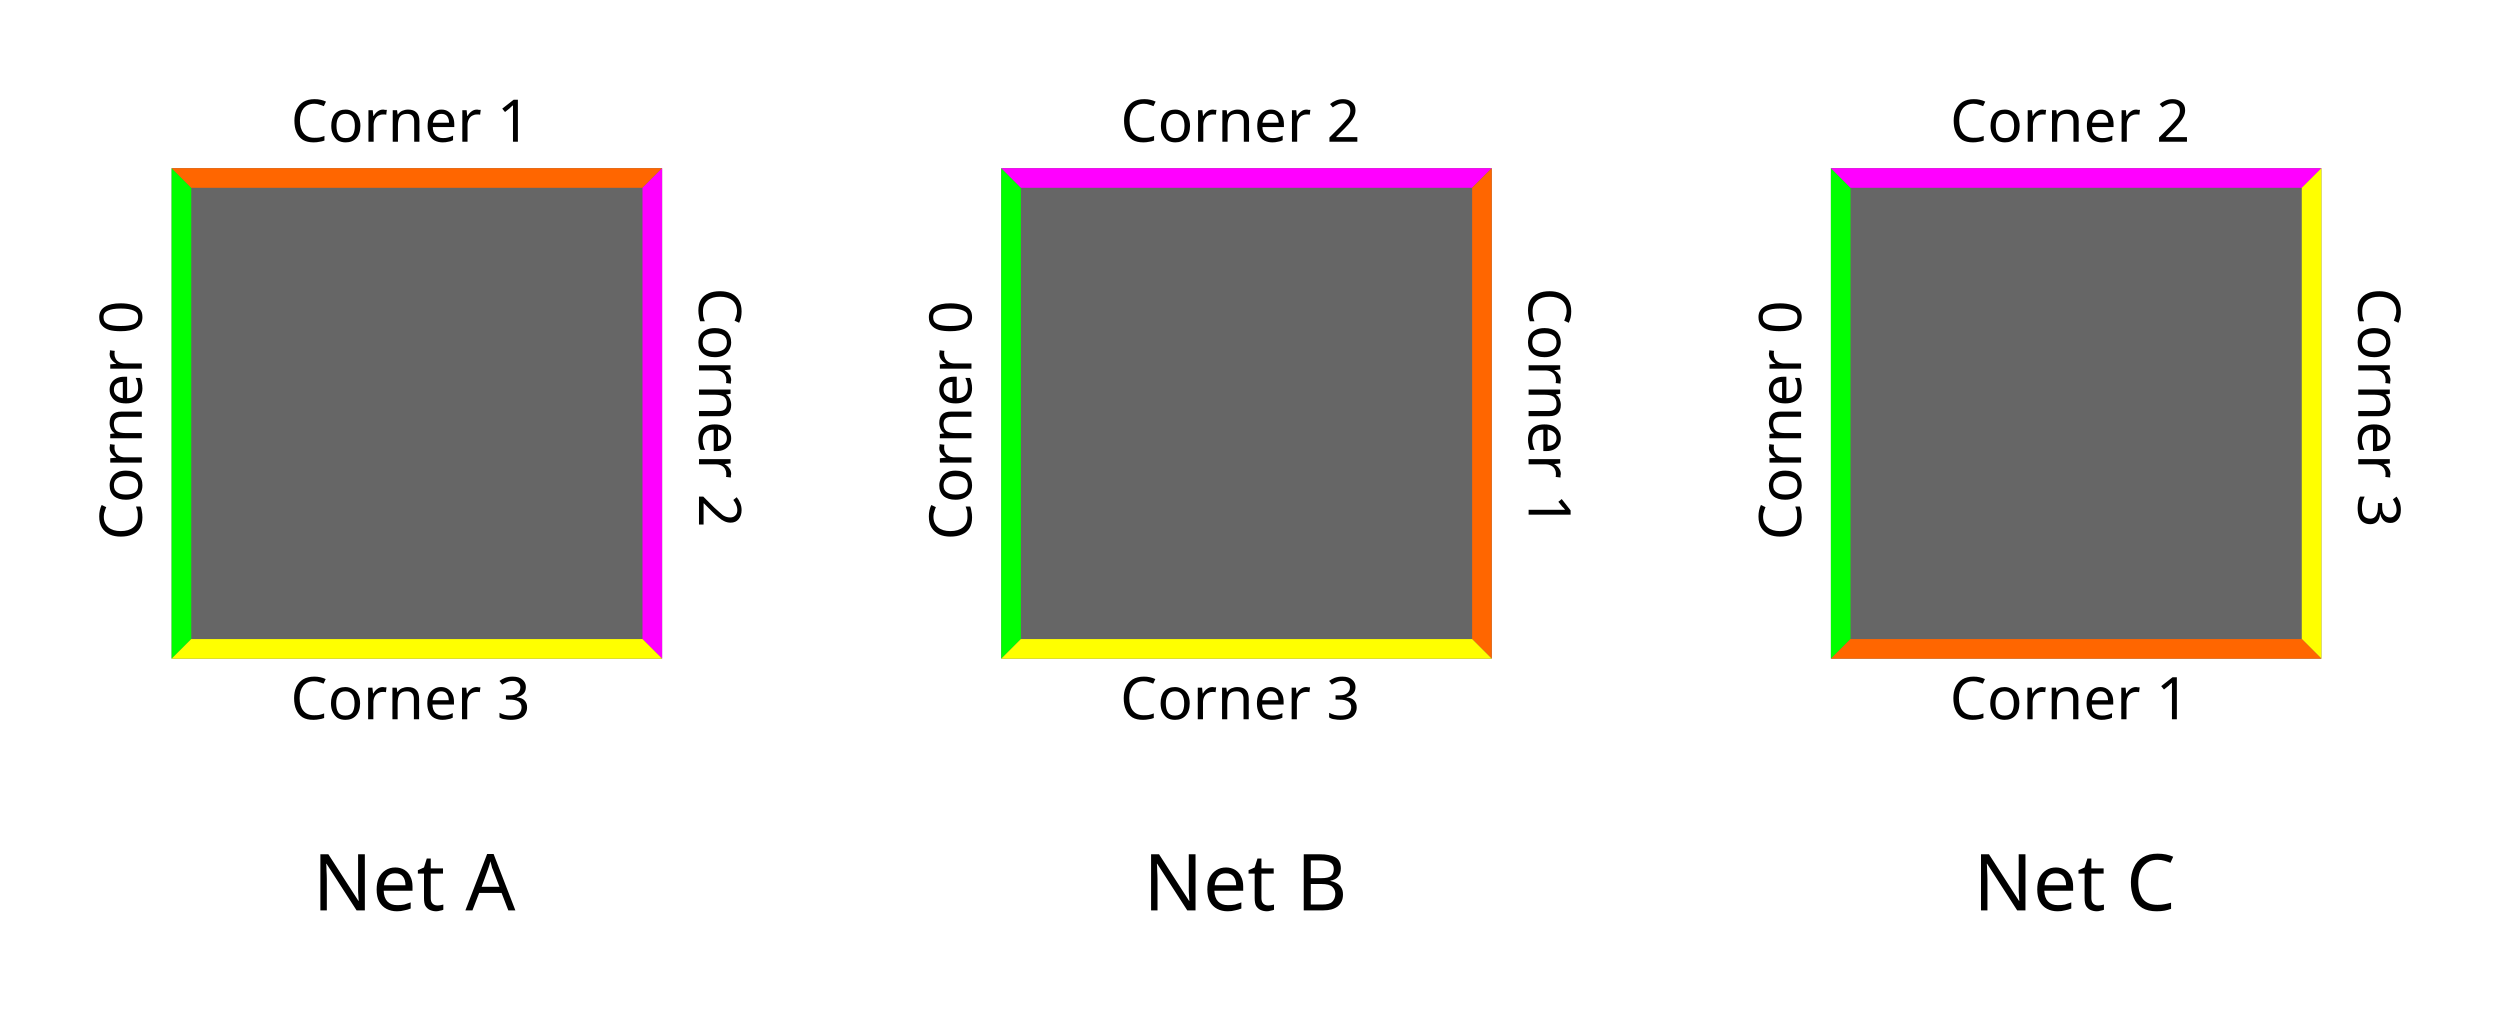
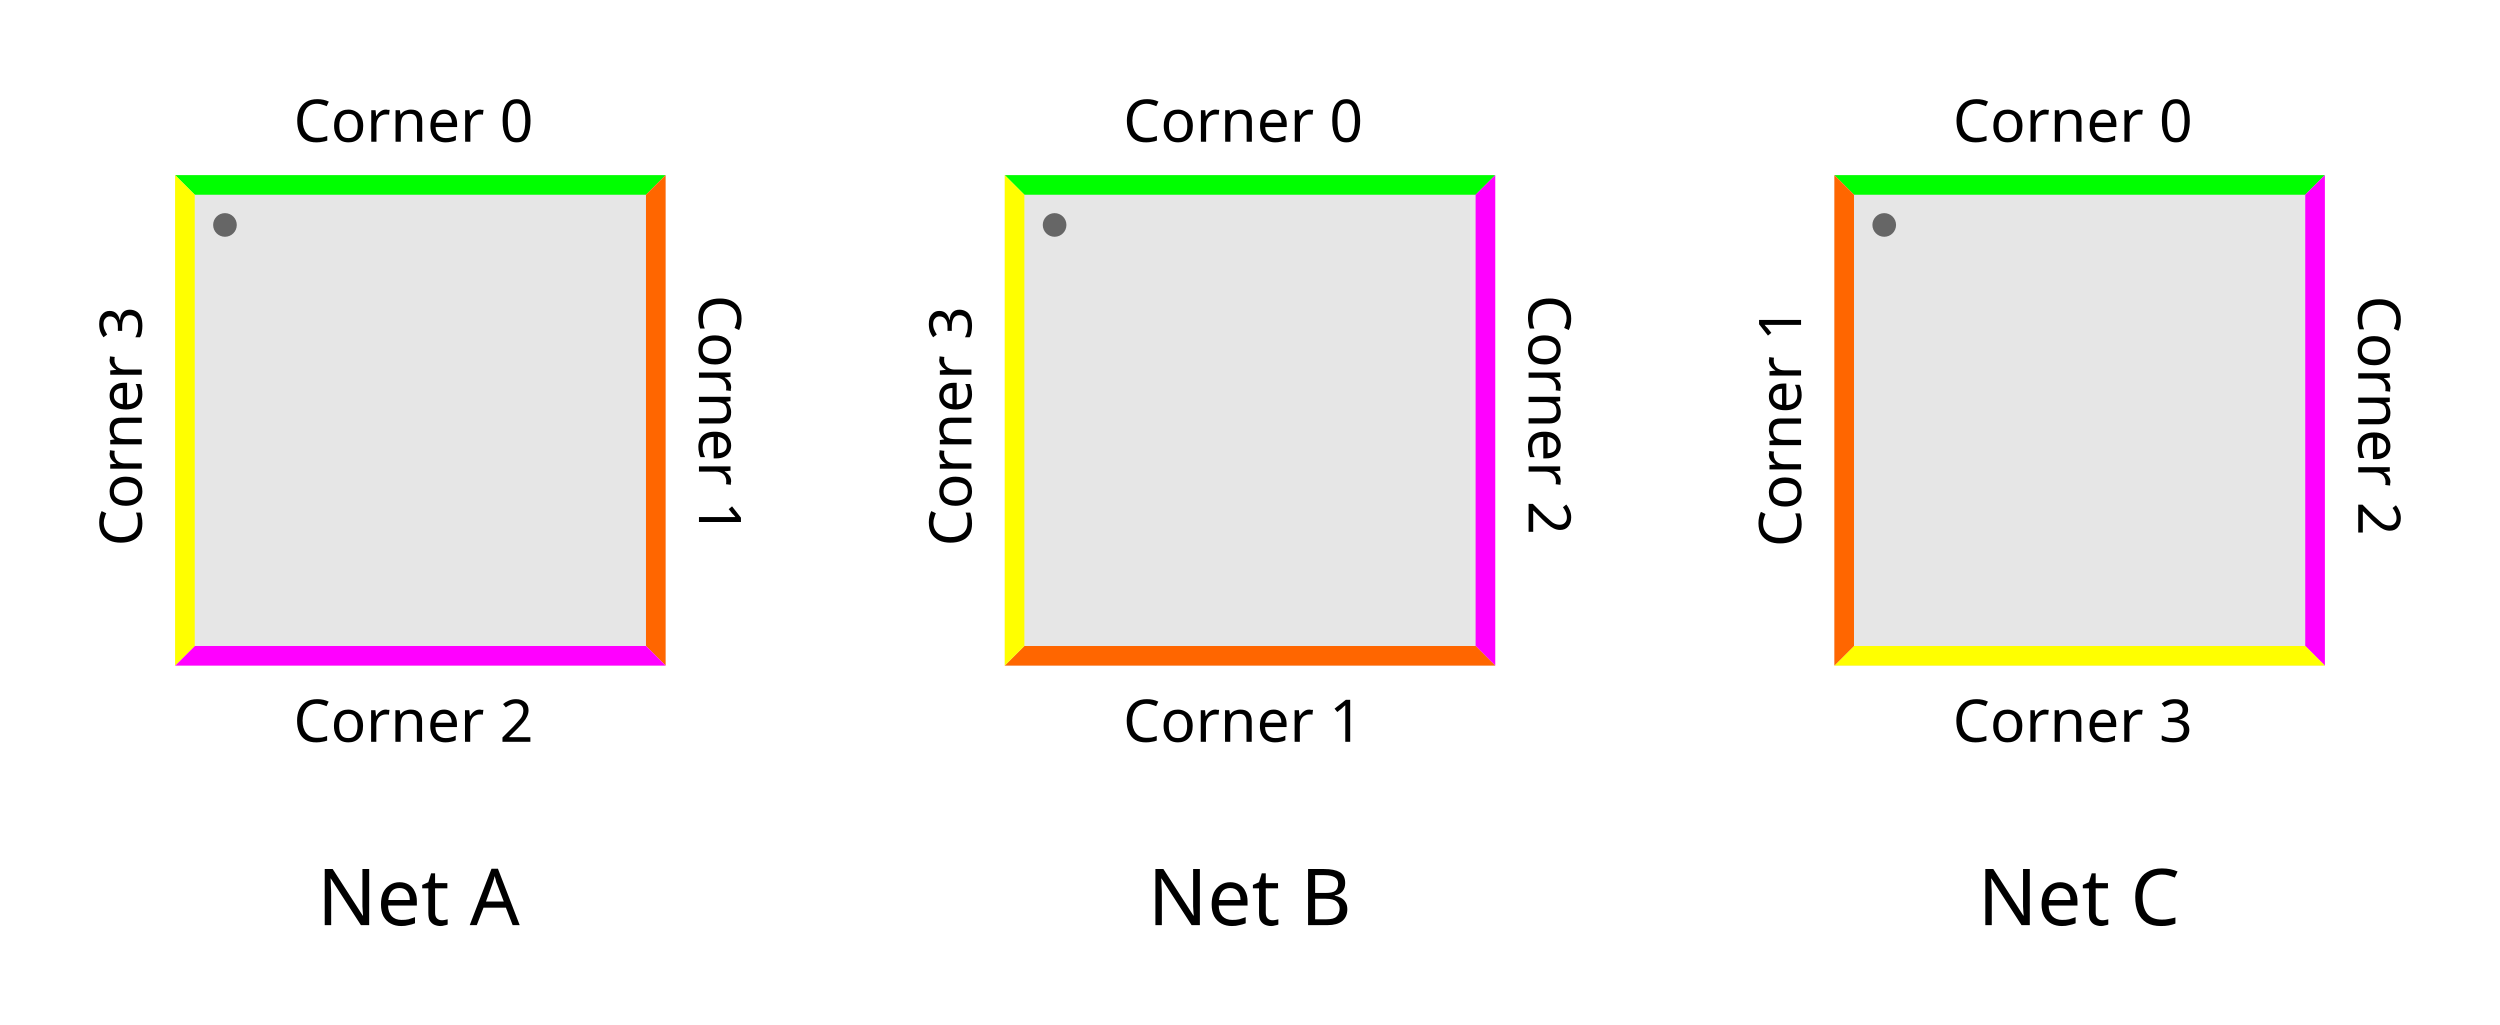
- <svg xmlns="http://www.w3.org/2000/svg" width="127.424" height="51.455" viewBox="0 0 127.424 51.455" id="svg4263" version="1.1">
+ <svg xmlns="http://www.w3.org/2000/svg" xmlns:xlink="http://www.w3.org/1999/xlink" width="127.424" height="52.208" viewBox="0 0 127.424 52.208" id="svg4263" version="1.1">
  <defs id="defs4265">
    <filter id="filter4357" color-interpolation-filters="sRGB" />
  </defs>
-   <g id="layer1" transform="translate(8.748037,-1018.79)">
+   <g id="layer1" transform="translate(8.969154,-1018.038)">
    <g id="g4962">
-       <rect y="1027.362" x="0" height="25" width="25" id="rect4271" style="fill:#666666;fill-opacity:1" />
-       <path id="path4277-7-1" d="m 1e-7,1027.362 0,25 1,-1 0,-23 z" style="fill:#00ff00;fill-opacity:1" />
-       <path id="path4277-7-1-1" d="m 25,1027.362 -25,0 1,1 23,0 z" style="fill:#ff6600;fill-opacity:1" />
-       <path id="path4277-7-1-1-9" d="m 25,1052.362 0,-25 -1,1 0,23 z" style="fill:#ff00ff;fill-opacity:1" />
-       <path id="path4277-7-1-1-9-3" d="m 3e-7,1052.362 25,0 -1,-1 -23,0 z" style="fill:#ffff00;fill-opacity:1" />
-       <text xml:space="preserve" style="font-size:3px;font-style:normal;font-weight:normal;line-height:125%;letter-spacing:0px;word-spacing:0px;fill:#000000;fill-opacity:1;stroke:none;font-family:Sans" x="6.072" y="1026.017" id="text11477-6-9">
-         <tspan id="tspan11479-8-7" x="6.072" y="1026.017" style="font-size:3px">Corner 1</tspan>
-       </text>
-       <text transform="matrix(0,-1,1,0,0,0)" xml:space="preserve" style="font-size:3px;font-style:normal;font-weight:normal;line-height:125%;letter-spacing:0px;word-spacing:0px;fill:#000000;fill-opacity:1;stroke:none;font-family:Sans" x="-1046.329" y="-1.521" id="text11477-6-9-1">
-         <tspan id="tspan11479-8-7-3" x="-1046.329" y="-1.521" style="font-size:3px">Corner 0</tspan>
-       </text>
-       <text transform="matrix(0,1,-1,0,0,0)" xml:space="preserve" style="font-size:3px;font-style:normal;font-weight:normal;line-height:125%;letter-spacing:0px;word-spacing:0px;fill:#000000;fill-opacity:1;stroke:none;font-family:Sans" x="1033.445" y="-26.877" id="text11477-6-9-0">
-         <tspan id="tspan11479-8-7-8" x="1033.445" y="-26.877" style="font-size:3px">Corner 2</tspan>
-       </text>
-       <text xml:space="preserve" style="font-size:3px;font-style:normal;font-weight:normal;line-height:125%;letter-spacing:0px;word-spacing:0px;fill:#000000;fill-opacity:1;stroke:none;font-family:Sans" x="6.053" y="1055.449" id="text11477-6-9-8">
-         <tspan id="tspan11479-8-7-5" x="6.053" y="1055.449" style="font-size:3px">Corner 3</tspan>
-       </text>
+       <g id="g3054">
+         <rect transform="matrix(0,1,-1,0,0,0)" style="fill:#e6e6e6;fill-opacity:1" id="rect4271" width="25" height="25" x="1026.963" y="-24.956" />
+         <path transform="matrix(0.2623729,0,0,0.2623729,-7.150414,1023.61)" d="m 39.068,22.464 c 0,1.269 -1.029,2.298 -2.298,2.298 -1.269,0 -2.298,-1.029 -2.298,-2.298 0,-1.269 1.029,-2.298 2.298,-2.298 1.269,0 2.298,1.029 2.298,2.298 z" id="path3050" style="fill:#666666;fill-opacity:1;fill-rule:nonzero;stroke:none" />
+       </g>
+       <path id="path4277-7-1" d="m 24.957,1026.963 -25,0 1,1 23,0 z" style="fill:#00ff00;fill-opacity:1" />
+       <path id="path4277-7-1-1" d="m 24.956,1051.963 0,-25 -1,1 0,23 z" style="fill:#ff6600;fill-opacity:1" />
+       <path id="path4277-7-1-1-9" d="m -0.044,1051.963 25,0 -1,-1 -23,0 z" style="fill:#ff00ff;fill-opacity:1" />
+       <path id="path4277-7-1-1-9-3" d="m -0.044,1026.963 0,25 1,-1 0,-23 z" style="fill:#ffff00;fill-opacity:1" />
+       <g id="g3139-09" transform="translate(0.00463843,-0.1776123)">
+         <text id="text11477-6-9-1-0-6" y="1025.442" x="5.989" style="font-size:3px;font-style:normal;font-weight:normal;line-height:125%;letter-spacing:0px;word-spacing:0px;fill:#000000;fill-opacity:1;stroke:none;font-family:Sans" xml:space="preserve">
+           <tspan style="font-size:3px" y="1025.442" x="5.989" id="tspan11479-8-7-3-5-76">Corner 0</tspan>
+         </text>
+         <text id="text11477-6-9-0-3-9" y="1056.024" x="5.98" style="font-size:3px;font-style:normal;font-weight:normal;line-height:125%;letter-spacing:0px;word-spacing:0px;fill:#000000;fill-opacity:1;stroke:none;font-family:Sans" xml:space="preserve">
+           <tspan style="font-size:3px" y="1056.024" x="5.98" id="tspan11479-8-7-8-0-9">Corner 2</tspan>
+         </text>
+       </g>
+       <g id="g3133-8" transform="matrix(0,-1,1,0,-1037.289,1072.354)">
+         <text id="text11477-6-9-1-0-8-9" y="1035.546" x="26.467" style="font-size:3px;font-style:normal;font-weight:normal;line-height:125%;letter-spacing:0px;word-spacing:0px;fill:#000000;fill-opacity:1;stroke:none;font-family:Sans" xml:space="preserve">
+           <tspan style="font-size:3px" y="1035.546" x="26.467" id="tspan11479-8-7-3-5-7-7">Corner 3</tspan>
+         </text>
+         <text id="text11477-6-9-0-3-8-0" y="-1063.945" x="-39.291" style="font-size:3px;font-style:normal;font-weight:normal;line-height:125%;letter-spacing:0px;word-spacing:0px;fill:#000000;fill-opacity:1;stroke:none;font-family:Sans" xml:space="preserve" transform="scale(-1,-1)">
+           <tspan style="font-size:3px" y="-1063.945" x="-39.291" id="tspan11479-8-7-8-0-6-0">Corner 1</tspan>
+         </text>
+       </g>
    </g>
    <g transform="translate(42.28616,0)" id="g4962-2">
-       <rect y="1027.362" x="0" height="25" width="25" id="rect4271-7" style="fill:#666666;fill-opacity:1" />
-       <path id="path4277-7-1-3" d="m 1e-7,1027.362 0,25 1,-1 0,-23 z" style="fill:#00ff00;fill-opacity:1" />
-       <path id="path4277-7-1-1-2" d="m 25,1027.362 -25,0 1,1 23,0 z" style="fill:#ff00ff;fill-opacity:1" />
-       <path id="path4277-7-1-1-9-1" d="m 25,1052.362 0,-25 -1,1 0,23 z" style="fill:#ff6600;fill-opacity:1" />
-       <path id="path4277-7-1-1-9-3-7" d="m 3e-7,1052.362 25,0 -1,-1 -23,0 z" style="fill:#ffff00;fill-opacity:1" />
-       <text xml:space="preserve" style="font-size:3px;font-style:normal;font-weight:normal;line-height:125%;letter-spacing:0px;word-spacing:0px;fill:#000000;fill-opacity:1;stroke:none;font-family:Sans" x="6.072" y="1026.017" id="text11477-6-9-07">
-         <tspan id="tspan11479-8-7-32" x="6.072" y="1026.017" style="font-size:3px">Corner 2</tspan>
-       </text>
-       <text transform="matrix(0,-1,1,0,0,0)" xml:space="preserve" style="font-size:3px;font-style:normal;font-weight:normal;line-height:125%;letter-spacing:0px;word-spacing:0px;fill:#000000;fill-opacity:1;stroke:none;font-family:Sans" x="-1046.329" y="-1.521" id="text11477-6-9-1-2">
-         <tspan id="tspan11479-8-7-3-0" x="-1046.329" y="-1.521" style="font-size:3px">Corner 0</tspan>
-       </text>
-       <text transform="matrix(0,1,-1,0,0,0)" xml:space="preserve" style="font-size:3px;font-style:normal;font-weight:normal;line-height:125%;letter-spacing:0px;word-spacing:0px;fill:#000000;fill-opacity:1;stroke:none;font-family:Sans" x="1033.445" y="-26.877" id="text11477-6-9-0-6">
-         <tspan id="tspan11479-8-7-8-8" x="1033.445" y="-26.877" style="font-size:3px">Corner 1</tspan>
-       </text>
-       <text xml:space="preserve" style="font-size:3px;font-style:normal;font-weight:normal;line-height:125%;letter-spacing:0px;word-spacing:0px;fill:#000000;fill-opacity:1;stroke:none;font-family:Sans" x="6.053" y="1055.449" id="text11477-6-9-8-9">
-         <tspan id="tspan11479-8-7-5-5" x="6.053" y="1055.449" style="font-size:3px">Corner 3</tspan>
-       </text>
+       <use transform="translate(-1.6923896e-5,-7.890625e-5)" x="0" y="0" xlink:href="#g3054" id="use3215" width="1" height="1" />
+       <path id="path4277-7-1-3" d="m 24.957,1026.963 -25,0 1,1 23,0 z" style="fill:#00ff00;fill-opacity:1" />
+       <path id="path4277-7-1-1-2" d="m 24.956,1051.963 0,-25 -1,1 0,23 z" style="fill:#ff00ff;fill-opacity:1" />
+       <path id="path4277-7-1-1-9-1" d="m -0.044,1051.963 25,0 -1,-1 -23,0 z" style="fill:#ff6600;fill-opacity:1" />
+       <path id="path4277-7-1-1-9-3-7" d="m -0.044,1026.963 0,25 1,-1 0,-23 z" style="fill:#ffff00;fill-opacity:1" />
+       <g id="g3139-0" transform="translate(0.00462131,-0.1776912)">
+         <text id="text11477-6-9-1-0-7" y="1025.442" x="5.989" style="font-size:3px;font-style:normal;font-weight:normal;line-height:125%;letter-spacing:0px;word-spacing:0px;fill:#000000;fill-opacity:1;stroke:none;font-family:Sans" xml:space="preserve">
+           <tspan style="font-size:3px" y="1025.442" x="5.989" id="tspan11479-8-7-3-5-1">Corner 0</tspan>
+         </text>
+         <text id="text11477-6-9-0-3-3" y="1056.024" x="5.98" style="font-size:3px;font-style:normal;font-weight:normal;line-height:125%;letter-spacing:0px;word-spacing:0px;fill:#000000;fill-opacity:1;stroke:none;font-family:Sans" xml:space="preserve">
+           <tspan style="font-size:3px" y="1056.024" x="5.98" id="tspan11479-8-7-8-0-5">Corner 1</tspan>
+         </text>
+       </g>
+       <g id="g3133-9" transform="matrix(0,-1,1,0,-1037.289,1072.354)">
+         <text id="text11477-6-9-1-0-8-4" y="1035.546" x="26.467" style="font-size:3px;font-style:normal;font-weight:normal;line-height:125%;letter-spacing:0px;word-spacing:0px;fill:#000000;fill-opacity:1;stroke:none;font-family:Sans" xml:space="preserve">
+           <tspan style="font-size:3px" y="1035.546" x="26.467" id="tspan11479-8-7-3-5-7-0">Corner 3</tspan>
+         </text>
+         <text id="text11477-6-9-0-3-8-5" y="-1063.945" x="-39.291" style="font-size:3px;font-style:normal;font-weight:normal;line-height:125%;letter-spacing:0px;word-spacing:0px;fill:#000000;fill-opacity:1;stroke:none;font-family:Sans" xml:space="preserve" transform="scale(-1,-1)">
+           <tspan style="font-size:3px" y="-1063.945" x="-39.291" id="tspan11479-8-7-8-0-6-3">Corner 2</tspan>
+         </text>
+       </g>
    </g>
    <g transform="translate(84.57233,0)" id="g4962-3">
-       <rect y="1027.362" x="0" height="25" width="25" id="rect4271-4" style="fill:#666666;fill-opacity:1" />
-       <path id="path4277-7-1-4" d="m 1e-7,1027.362 0,25 1,-1 0,-23 z" style="fill:#00ff00;fill-opacity:1" />
-       <path id="path4277-7-1-1-3" d="m 25,1027.362 -25,0 1,1 23,0 z" style="fill:#ff00ff;fill-opacity:1" />
-       <path id="path4277-7-1-1-9-5" d="m 25,1052.362 0,-25 -1,1 0,23 z" style="fill:#ffff00;fill-opacity:1" />
-       <path id="path4277-7-1-1-9-3-3" d="m 3e-7,1052.362 25,0 -1,-1 -23,0 z" style="fill:#ff6600;fill-opacity:1" />
-       <text xml:space="preserve" style="font-size:3px;font-style:normal;font-weight:normal;line-height:125%;letter-spacing:0px;word-spacing:0px;fill:#000000;fill-opacity:1;stroke:none;font-family:Sans" x="6.072" y="1026.017" id="text11477-6-9-80">
-         <tspan id="tspan11479-8-7-2" x="6.072" y="1026.017" style="font-size:3px">Corner 2</tspan>
-       </text>
-       <text transform="matrix(0,-1,1,0,0,0)" xml:space="preserve" style="font-size:3px;font-style:normal;font-weight:normal;line-height:125%;letter-spacing:0px;word-spacing:0px;fill:#000000;fill-opacity:1;stroke:none;font-family:Sans" x="-1046.329" y="-1.521" id="text11477-6-9-1-0">
-         <tspan id="tspan11479-8-7-3-5" x="-1046.329" y="-1.521" style="font-size:3px">Corner 0</tspan>
-       </text>
-       <text transform="matrix(0,1,-1,0,0,0)" xml:space="preserve" style="font-size:3px;font-style:normal;font-weight:normal;line-height:125%;letter-spacing:0px;word-spacing:0px;fill:#000000;fill-opacity:1;stroke:none;font-family:Sans" x="1033.445" y="-26.877" id="text11477-6-9-0-3">
-         <tspan id="tspan11479-8-7-8-0" x="1033.445" y="-26.877" style="font-size:3px">Corner 3</tspan>
-       </text>
-       <text xml:space="preserve" style="font-size:3px;font-style:normal;font-weight:normal;line-height:125%;letter-spacing:0px;word-spacing:0px;fill:#000000;fill-opacity:1;stroke:none;font-family:Sans" x="6.053" y="1055.449" id="text11477-6-9-8-4">
-         <tspan id="tspan11479-8-7-5-0" x="6.053" y="1055.449" style="font-size:3px">Corner 1</tspan>
-       </text>
+       <use transform="translate(-1.6923896e-5,-7.890625e-5)" x="0" y="0" xlink:href="#g3054" id="use3215-1" width="1" height="1" />
+       <path id="path4277-7-1-4" d="m 24.957,1026.963 -25,0 1,1 23,0 z" style="fill:#00ff00;fill-opacity:1" />
+       <path id="path4277-7-1-1-3" d="m 24.956,1051.963 0,-25 -1,1 0,23 z" style="fill:#ff00ff;fill-opacity:1" />
+       <path id="path4277-7-1-1-9-5" d="m -0.044,1051.963 25,0 -1,-1 -23,0 z" style="fill:#ffff00;fill-opacity:1" />
+       <path id="path4277-7-1-1-9-3-3" d="m -0.044,1026.963 0,25 1,-1 0,-23 z" style="fill:#ff6600;fill-opacity:1" />
+       <g id="g3139" transform="translate(0.00462131,-0.1776912)">
+         <text id="text11477-6-9-1-0" y="1025.442" x="5.989" style="font-size:3px;font-style:normal;font-weight:normal;line-height:125%;letter-spacing:0px;word-spacing:0px;fill:#000000;fill-opacity:1;stroke:none;font-family:Sans" xml:space="preserve">
+           <tspan style="font-size:3px" y="1025.442" x="5.989" id="tspan11479-8-7-3-5">Corner 0</tspan>
+         </text>
+         <text id="text11477-6-9-0-3" y="1056.024" x="5.98" style="font-size:3px;font-style:normal;font-weight:normal;line-height:125%;letter-spacing:0px;word-spacing:0px;fill:#000000;fill-opacity:1;stroke:none;font-family:Sans" xml:space="preserve">
+           <tspan style="font-size:3px" y="1056.024" x="5.98" id="tspan11479-8-7-8-0">Corner 3</tspan>
+         </text>
+       </g>
+       <g id="g3133" transform="matrix(0,-1,1,0,-1037.289,1072.393)">
+         <text id="text11477-6-9-1-0-8" y="1035.546" x="26.467" style="font-size:3px;font-style:normal;font-weight:normal;line-height:125%;letter-spacing:0px;word-spacing:0px;fill:#000000;fill-opacity:1;stroke:none;font-family:Sans" xml:space="preserve">
+           <tspan style="font-size:3px" y="1035.546" x="26.467" id="tspan11479-8-7-3-5-7">Corner 1</tspan>
+         </text>
+         <text id="text11477-6-9-0-3-8" y="-1063.945" x="-39.291" style="font-size:3px;font-style:normal;font-weight:normal;line-height:125%;letter-spacing:0px;word-spacing:0px;fill:#000000;fill-opacity:1;stroke:none;font-family:Sans" xml:space="preserve" transform="scale(-1,-1)">
+           <tspan style="font-size:3px" y="-1063.945" x="-39.291" id="tspan11479-8-7-8-0-6">Corner 2</tspan>
+         </text>
+       </g>
    </g>
    <text xml:space="preserve" style="font-size:4px;font-style:normal;font-weight:normal;line-height:125%;letter-spacing:0px;word-spacing:0px;fill:#000000;fill-opacity:1;stroke:none;font-family:Sans" x="7.193" y="1065.189" id="text11477-6-9-8-2">
      <tspan id="tspan11479-8-7-5-1" x="7.193" y="1065.189" style="font-size:4px">Net A</tspan>
    </text>
    <text xml:space="preserve" style="font-size:4px;font-style:normal;font-weight:normal;line-height:125%;letter-spacing:0px;word-spacing:0px;fill:#000000;fill-opacity:1;stroke:none;font-family:Sans" x="49.531" y="1065.189" id="text11477-6-9-8-2-5">
      <tspan id="tspan11479-8-7-5-1-7" x="49.531" y="1065.189" style="font-size:4px">Net B</tspan>
    </text>
    <text xml:space="preserve" style="font-size:4px;font-style:normal;font-weight:normal;line-height:125%;letter-spacing:0px;word-spacing:0px;fill:#000000;fill-opacity:1;stroke:none;font-family:Sans" x="91.833" y="1065.189" id="text11477-6-9-8-2-2">
      <tspan id="tspan11479-8-7-5-1-3" x="91.833" y="1065.189" style="font-size:4px">Net C</tspan>
    </text>
  </g>
</svg>
